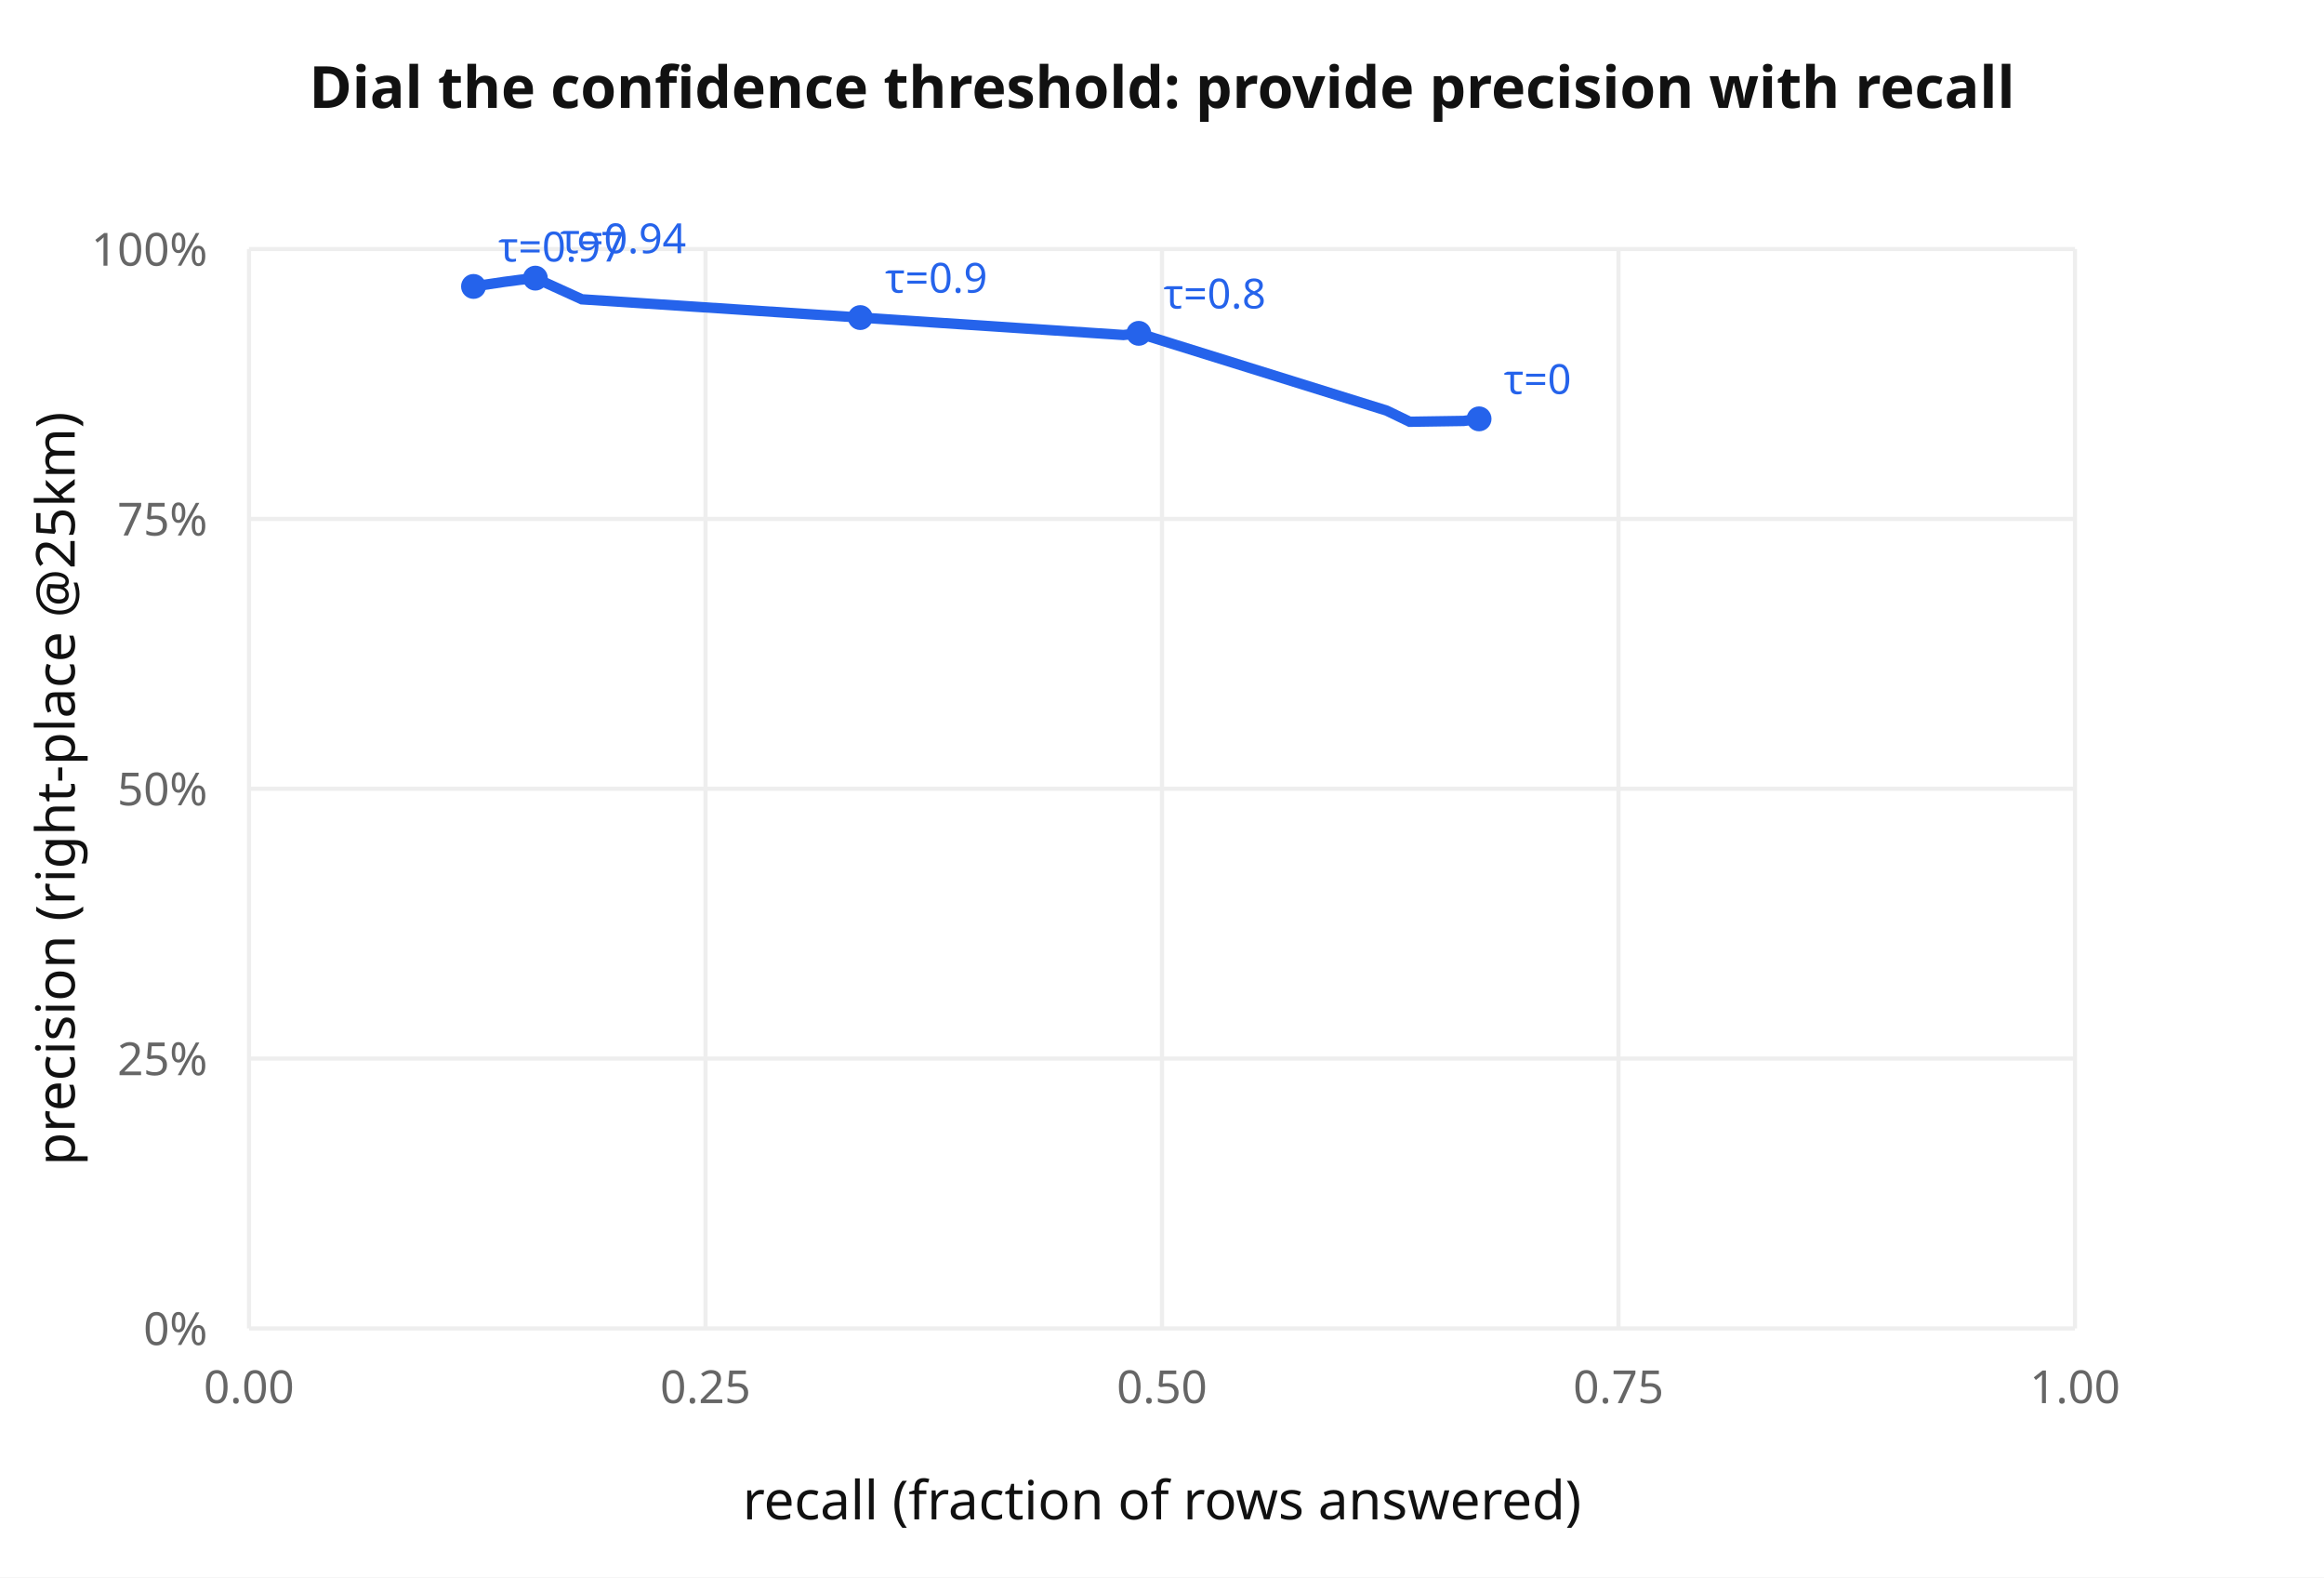
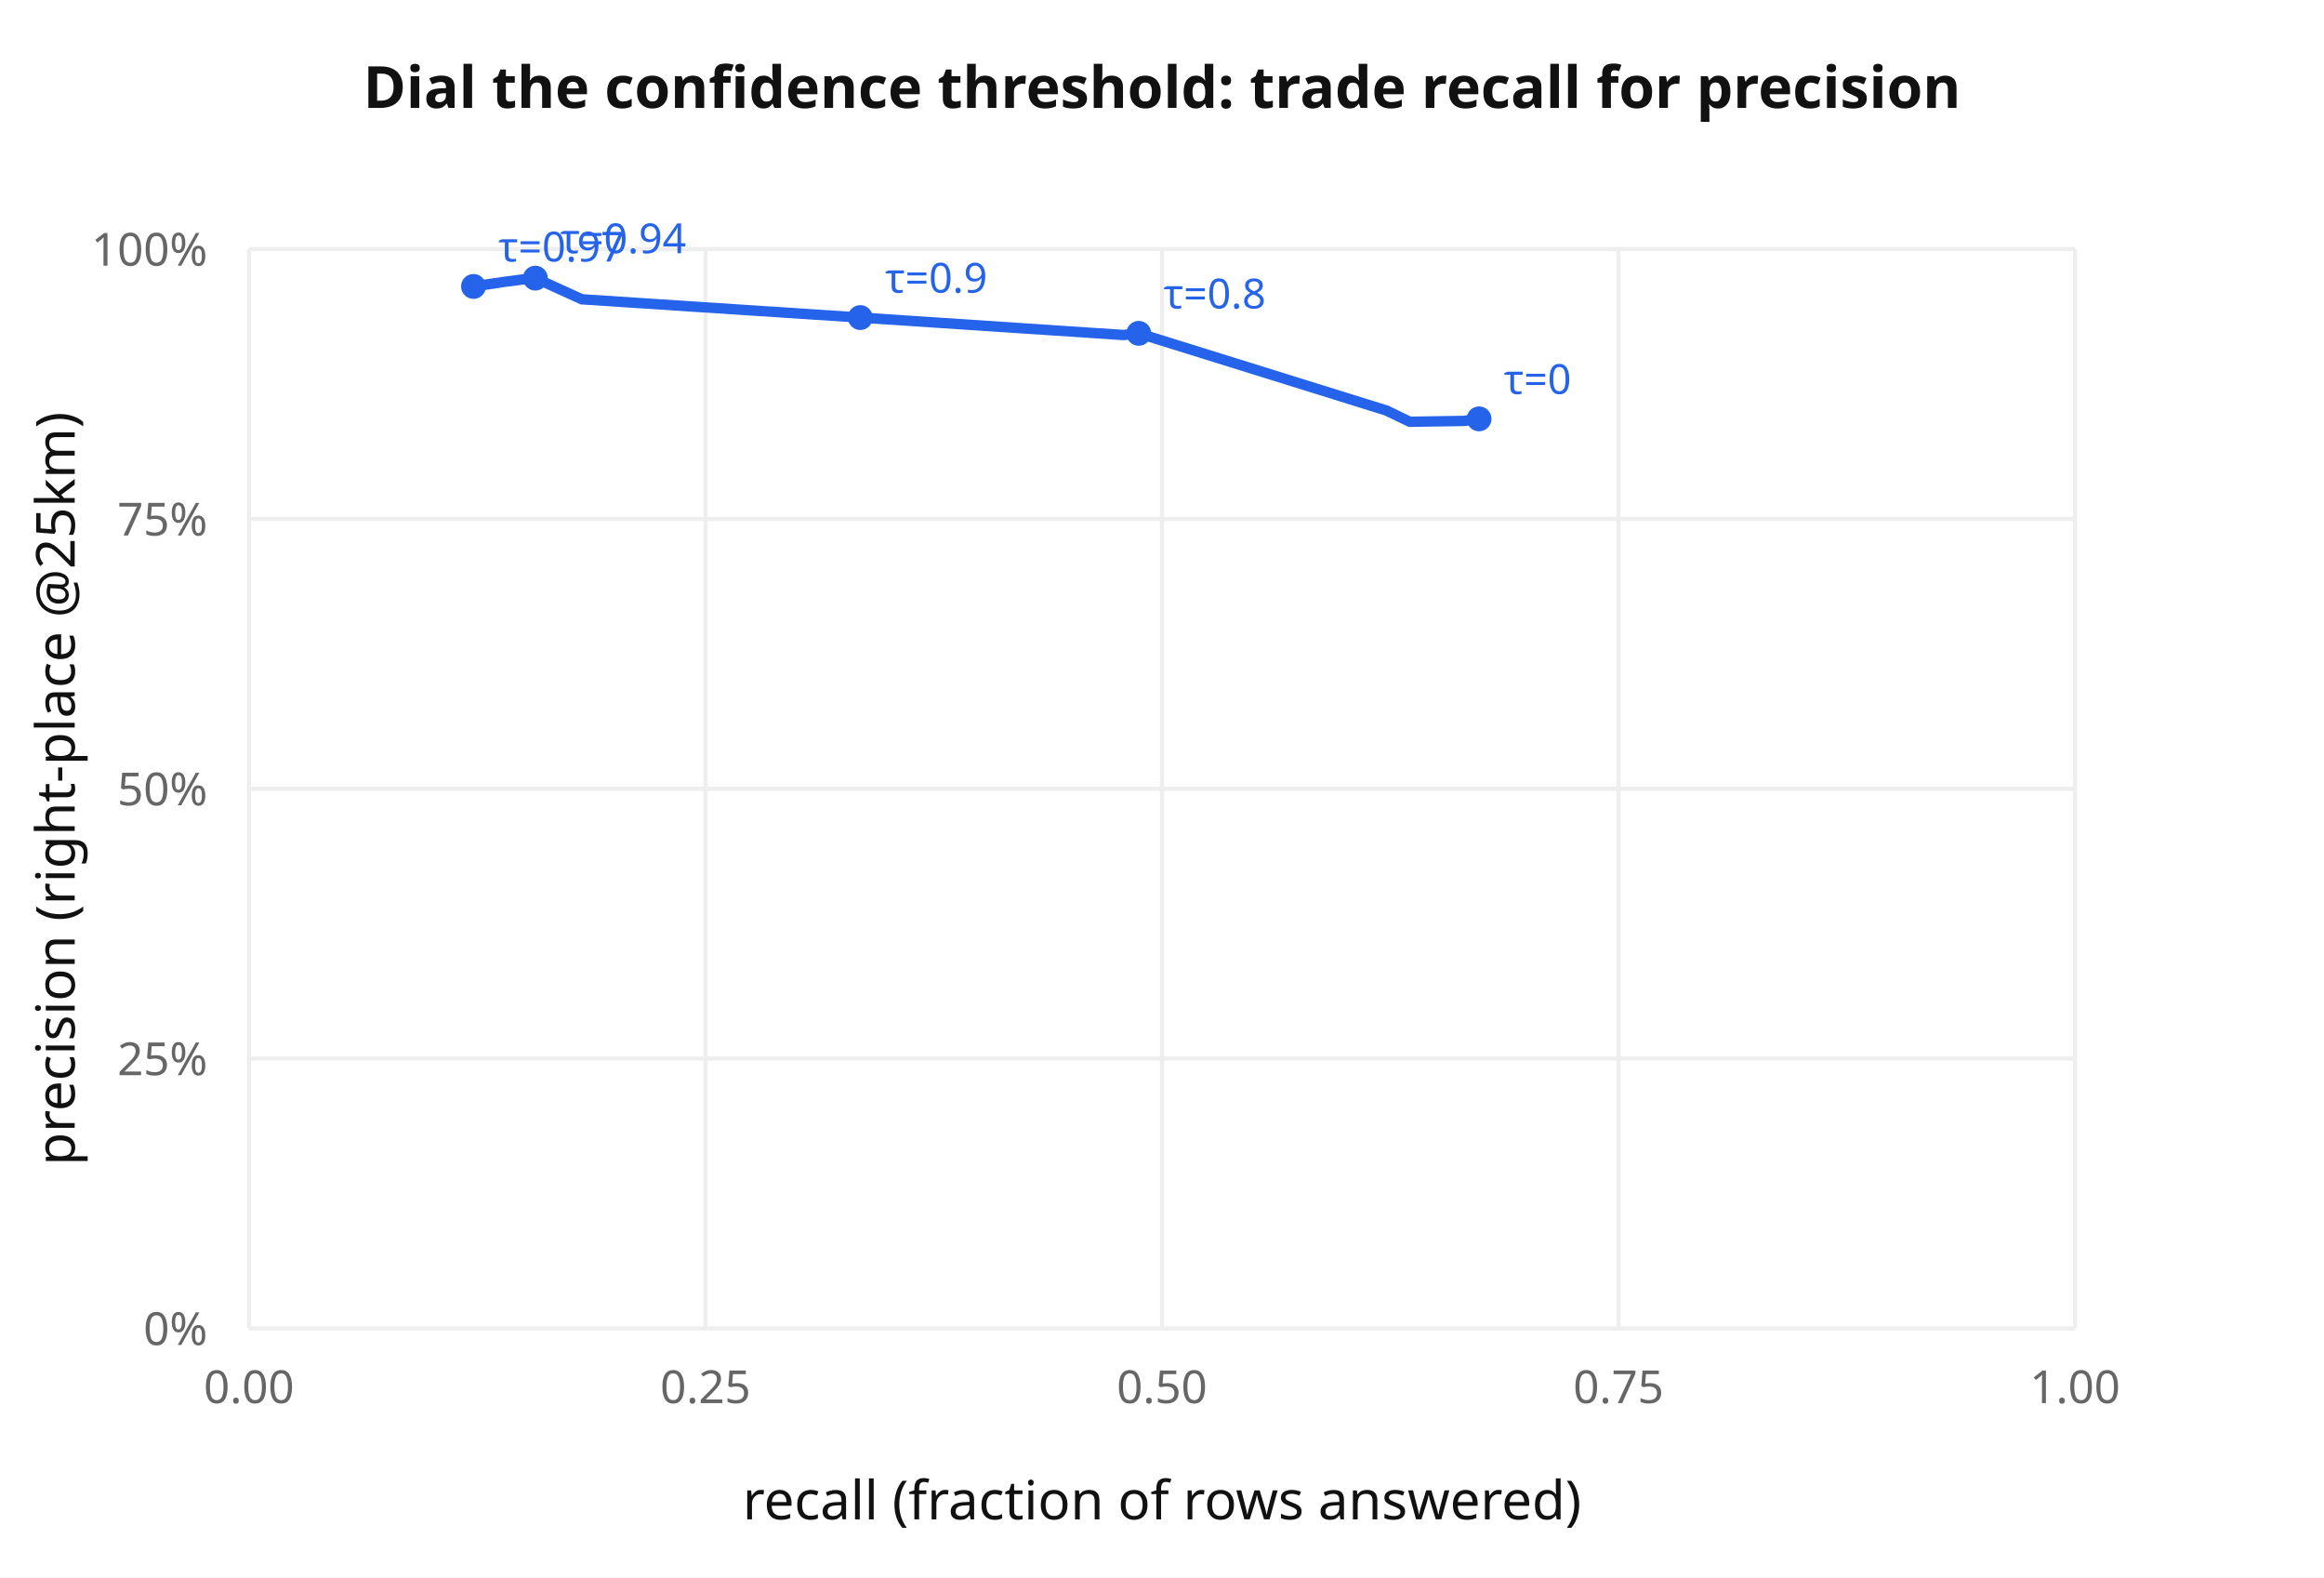
<svg xmlns="http://www.w3.org/2000/svg" width="560" height="380" font-family="system-ui,sans-serif">
  <rect width="560" height="380" fill="white" />
  <line x1="60" y1="320" x2="60" y2="60" stroke="#eee" />
  <line x1="60" y1="320" x2="500" y2="320" stroke="#eee" />
  <text x="60" y="338" font-size="11" text-anchor="middle" fill="#666">0.00</text>
  <text x="50" y="324" font-size="11" text-anchor="end" fill="#666">0%</text>
  <line x1="170" y1="320" x2="170" y2="60" stroke="#eee" />
  <line x1="60" y1="255" x2="500" y2="255" stroke="#eee" />
  <text x="170" y="338" font-size="11" text-anchor="middle" fill="#666">0.25</text>
  <text x="50" y="259" font-size="11" text-anchor="end" fill="#666">25%</text>
  <line x1="280" y1="320" x2="280" y2="60" stroke="#eee" />
  <line x1="60" y1="190" x2="500" y2="190" stroke="#eee" />
  <text x="280" y="338" font-size="11" text-anchor="middle" fill="#666">0.50</text>
  <text x="50" y="194" font-size="11" text-anchor="end" fill="#666">50%</text>
  <line x1="390" y1="320" x2="390" y2="60" stroke="#eee" />
  <line x1="60" y1="125" x2="500" y2="125" stroke="#eee" />
  <text x="390" y="338" font-size="11" text-anchor="middle" fill="#666">0.75</text>
  <text x="50" y="129" font-size="11" text-anchor="end" fill="#666">75%</text>
  <line x1="500" y1="320" x2="500" y2="60" stroke="#eee" />
  <line x1="60" y1="60" x2="500" y2="60" stroke="#eee" />
  <text x="500" y="338" font-size="11" text-anchor="middle" fill="#666">1.00</text>
  <text x="50" y="64" font-size="11" text-anchor="end" fill="#666">100%</text>
  <polyline points="356.4,100.9 352.7,101.4 339.7,101.6 334.1,98.9 274.4,80.3 270.7,80.7 207.3,76.5 140.2,72.1 129.0,67.0 125.3,67.4 121.5,67.9 114.1,69.0 114.1,69.0 114.1,69.0" fill="none" stroke="#2563eb" stroke-width="2.5" />
  <circle cx="356.4" cy="100.9" r="3" fill="#2563eb" />
  <text x="362.4" y="94.9" font-size="10" fill="#2563eb">τ=0</text>
  <circle cx="274.4" cy="80.3" r="3" fill="#2563eb" />
  <text x="280.4" y="74.3" font-size="10" fill="#2563eb">τ=0.8</text>
  <circle cx="207.3" cy="76.5" r="3" fill="#2563eb" />
  <text x="213.3" y="70.5" font-size="10" fill="#2563eb">τ=0.9</text>
  <circle cx="129.0" cy="67.0" r="3" fill="#2563eb" />
  <text x="135.0" y="61.0" font-size="10" fill="#2563eb">τ=0.94</text>
  <circle cx="114.1" cy="69.0" r="3" fill="#2563eb" />
  <text x="120.1" y="63.0" font-size="10" fill="#2563eb">τ=0.97</text>
  <text x="280" y="366" font-size="13" text-anchor="middle" fill="#111">recall (fraction of rows answered)</text>
  <text x="18" y="190" font-size="13" text-anchor="middle" fill="#111" transform="rotate(-90 18 190)">precision (right-place @25km)</text>
-   <text x="280" y="26" font-size="14" text-anchor="middle" fill="#111" font-weight="600">Dial the confidence threshold: provide precision with recall</text>
+   <text x="280" y="26" font-size="14" text-anchor="middle" fill="#111" font-weight="600">Dial the confidence threshold: trade recall for precision</text>
</svg>
